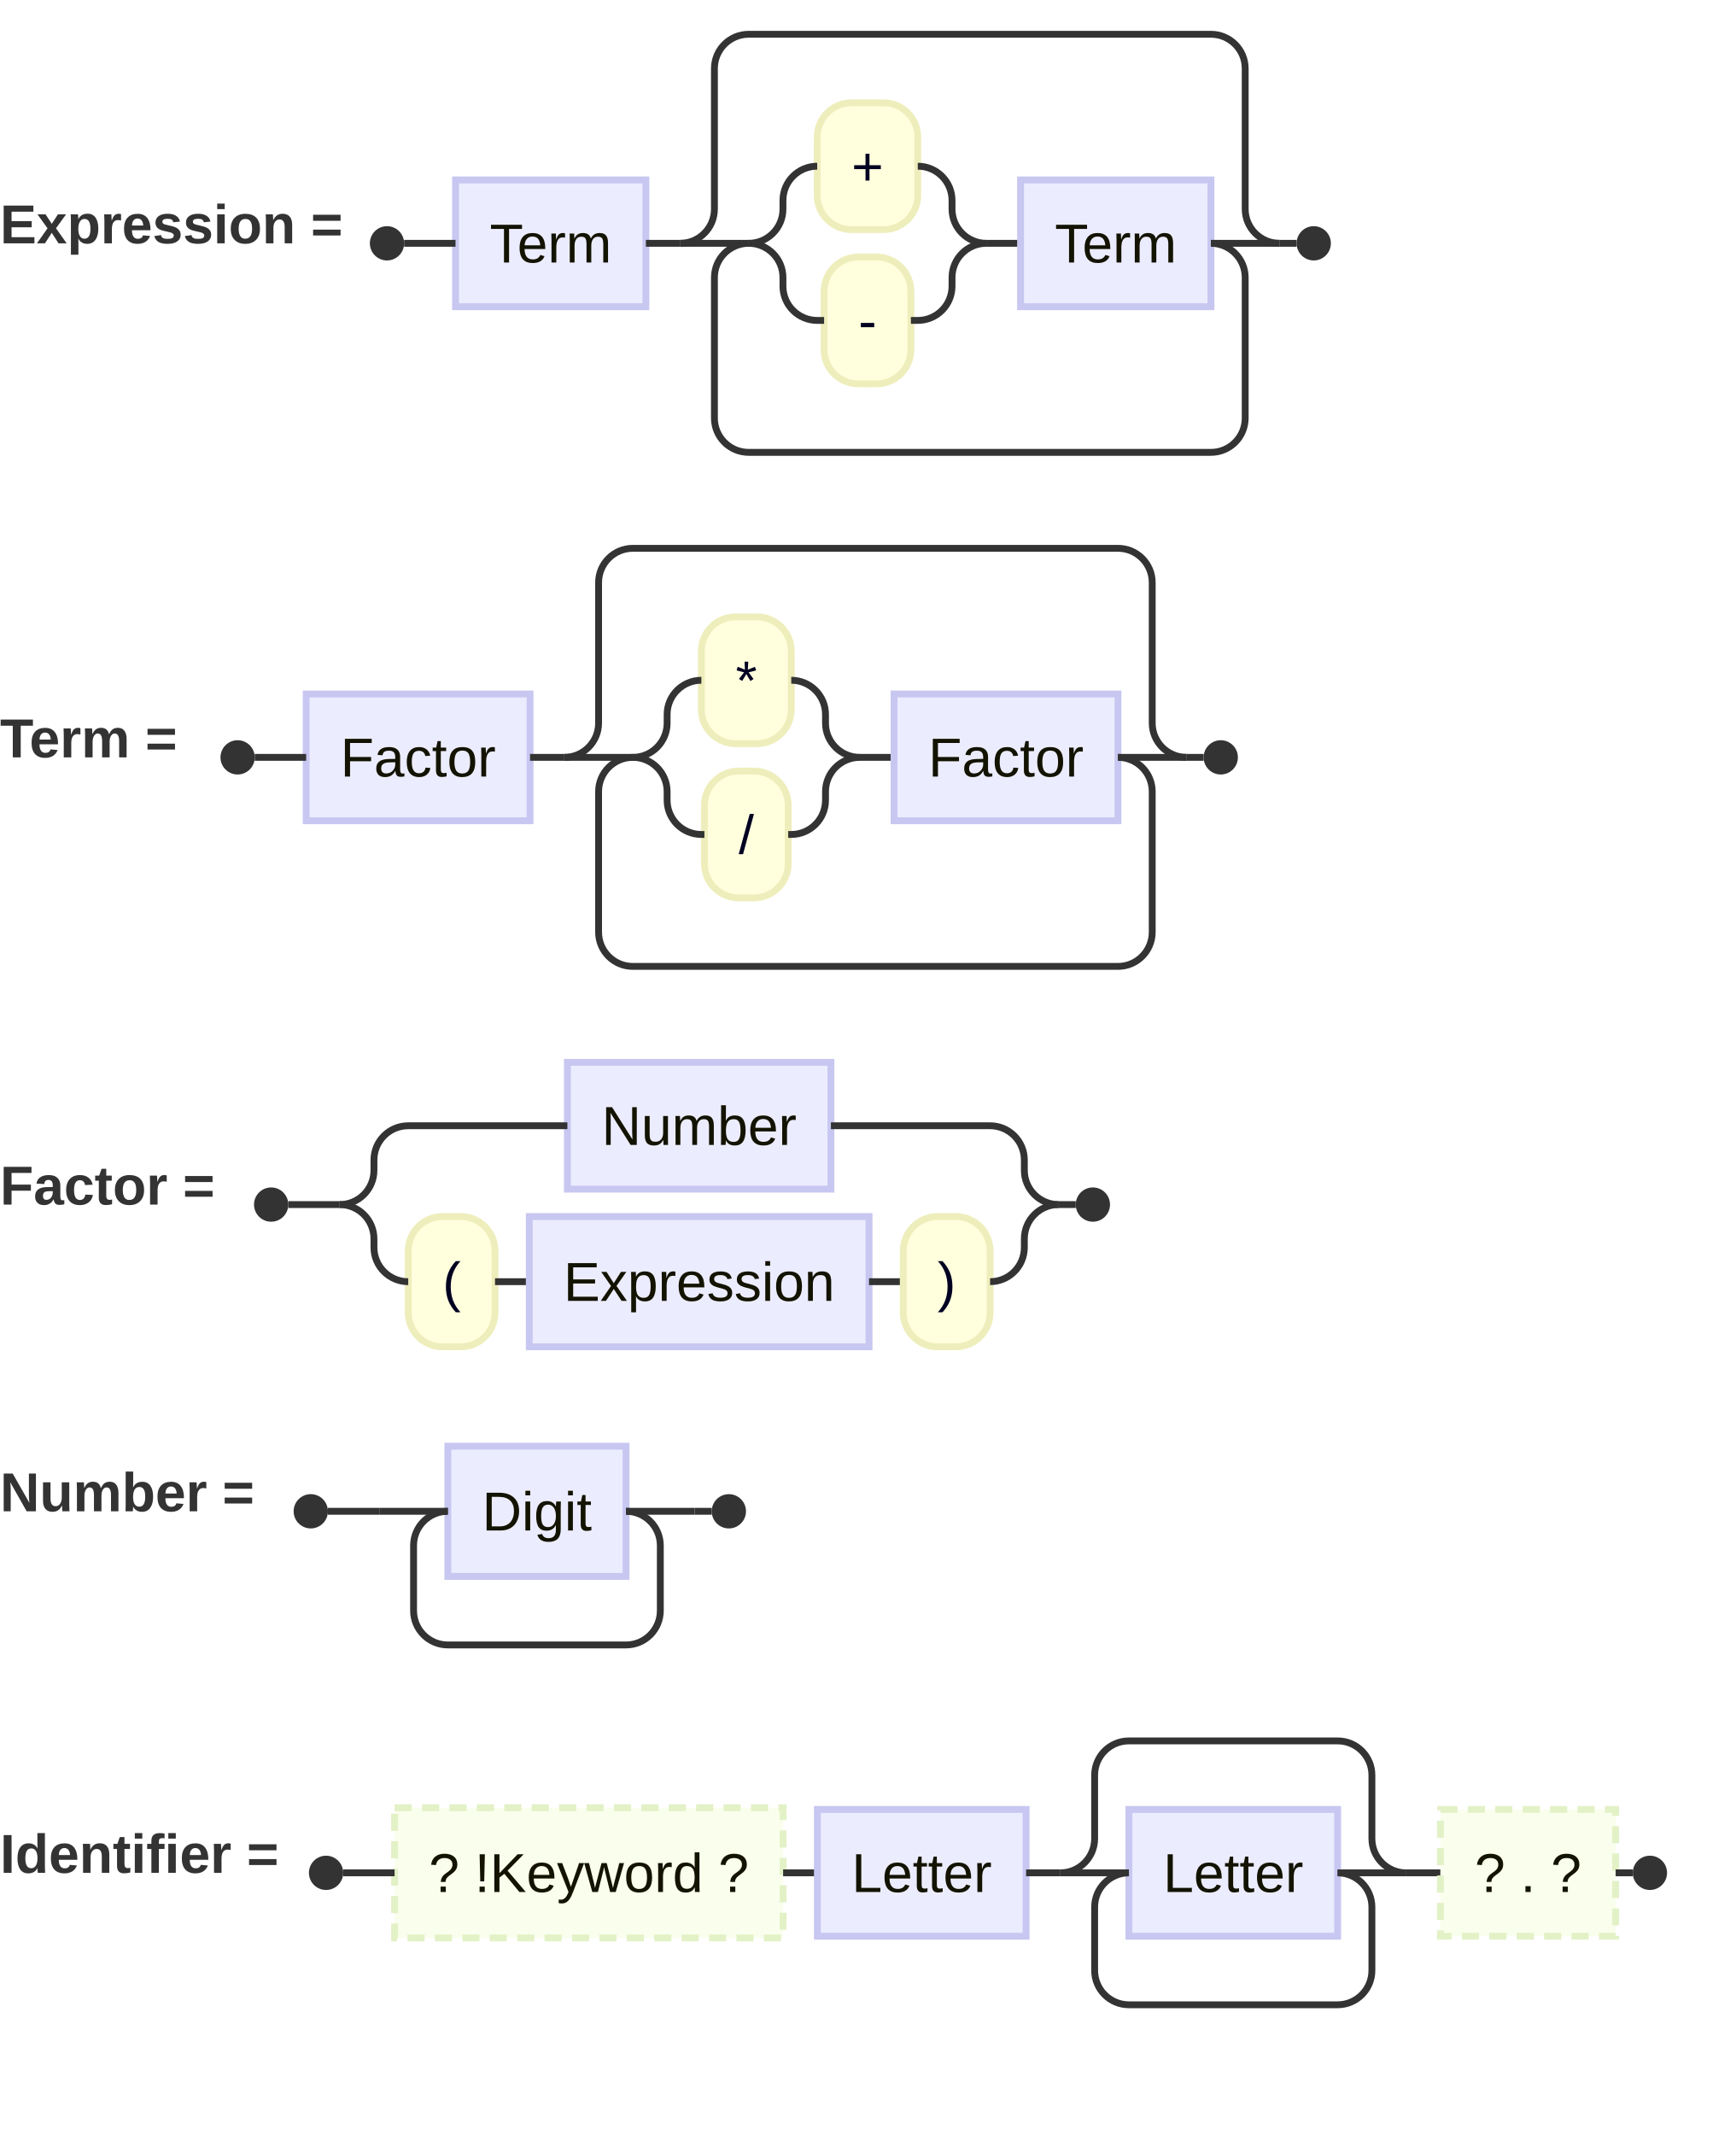
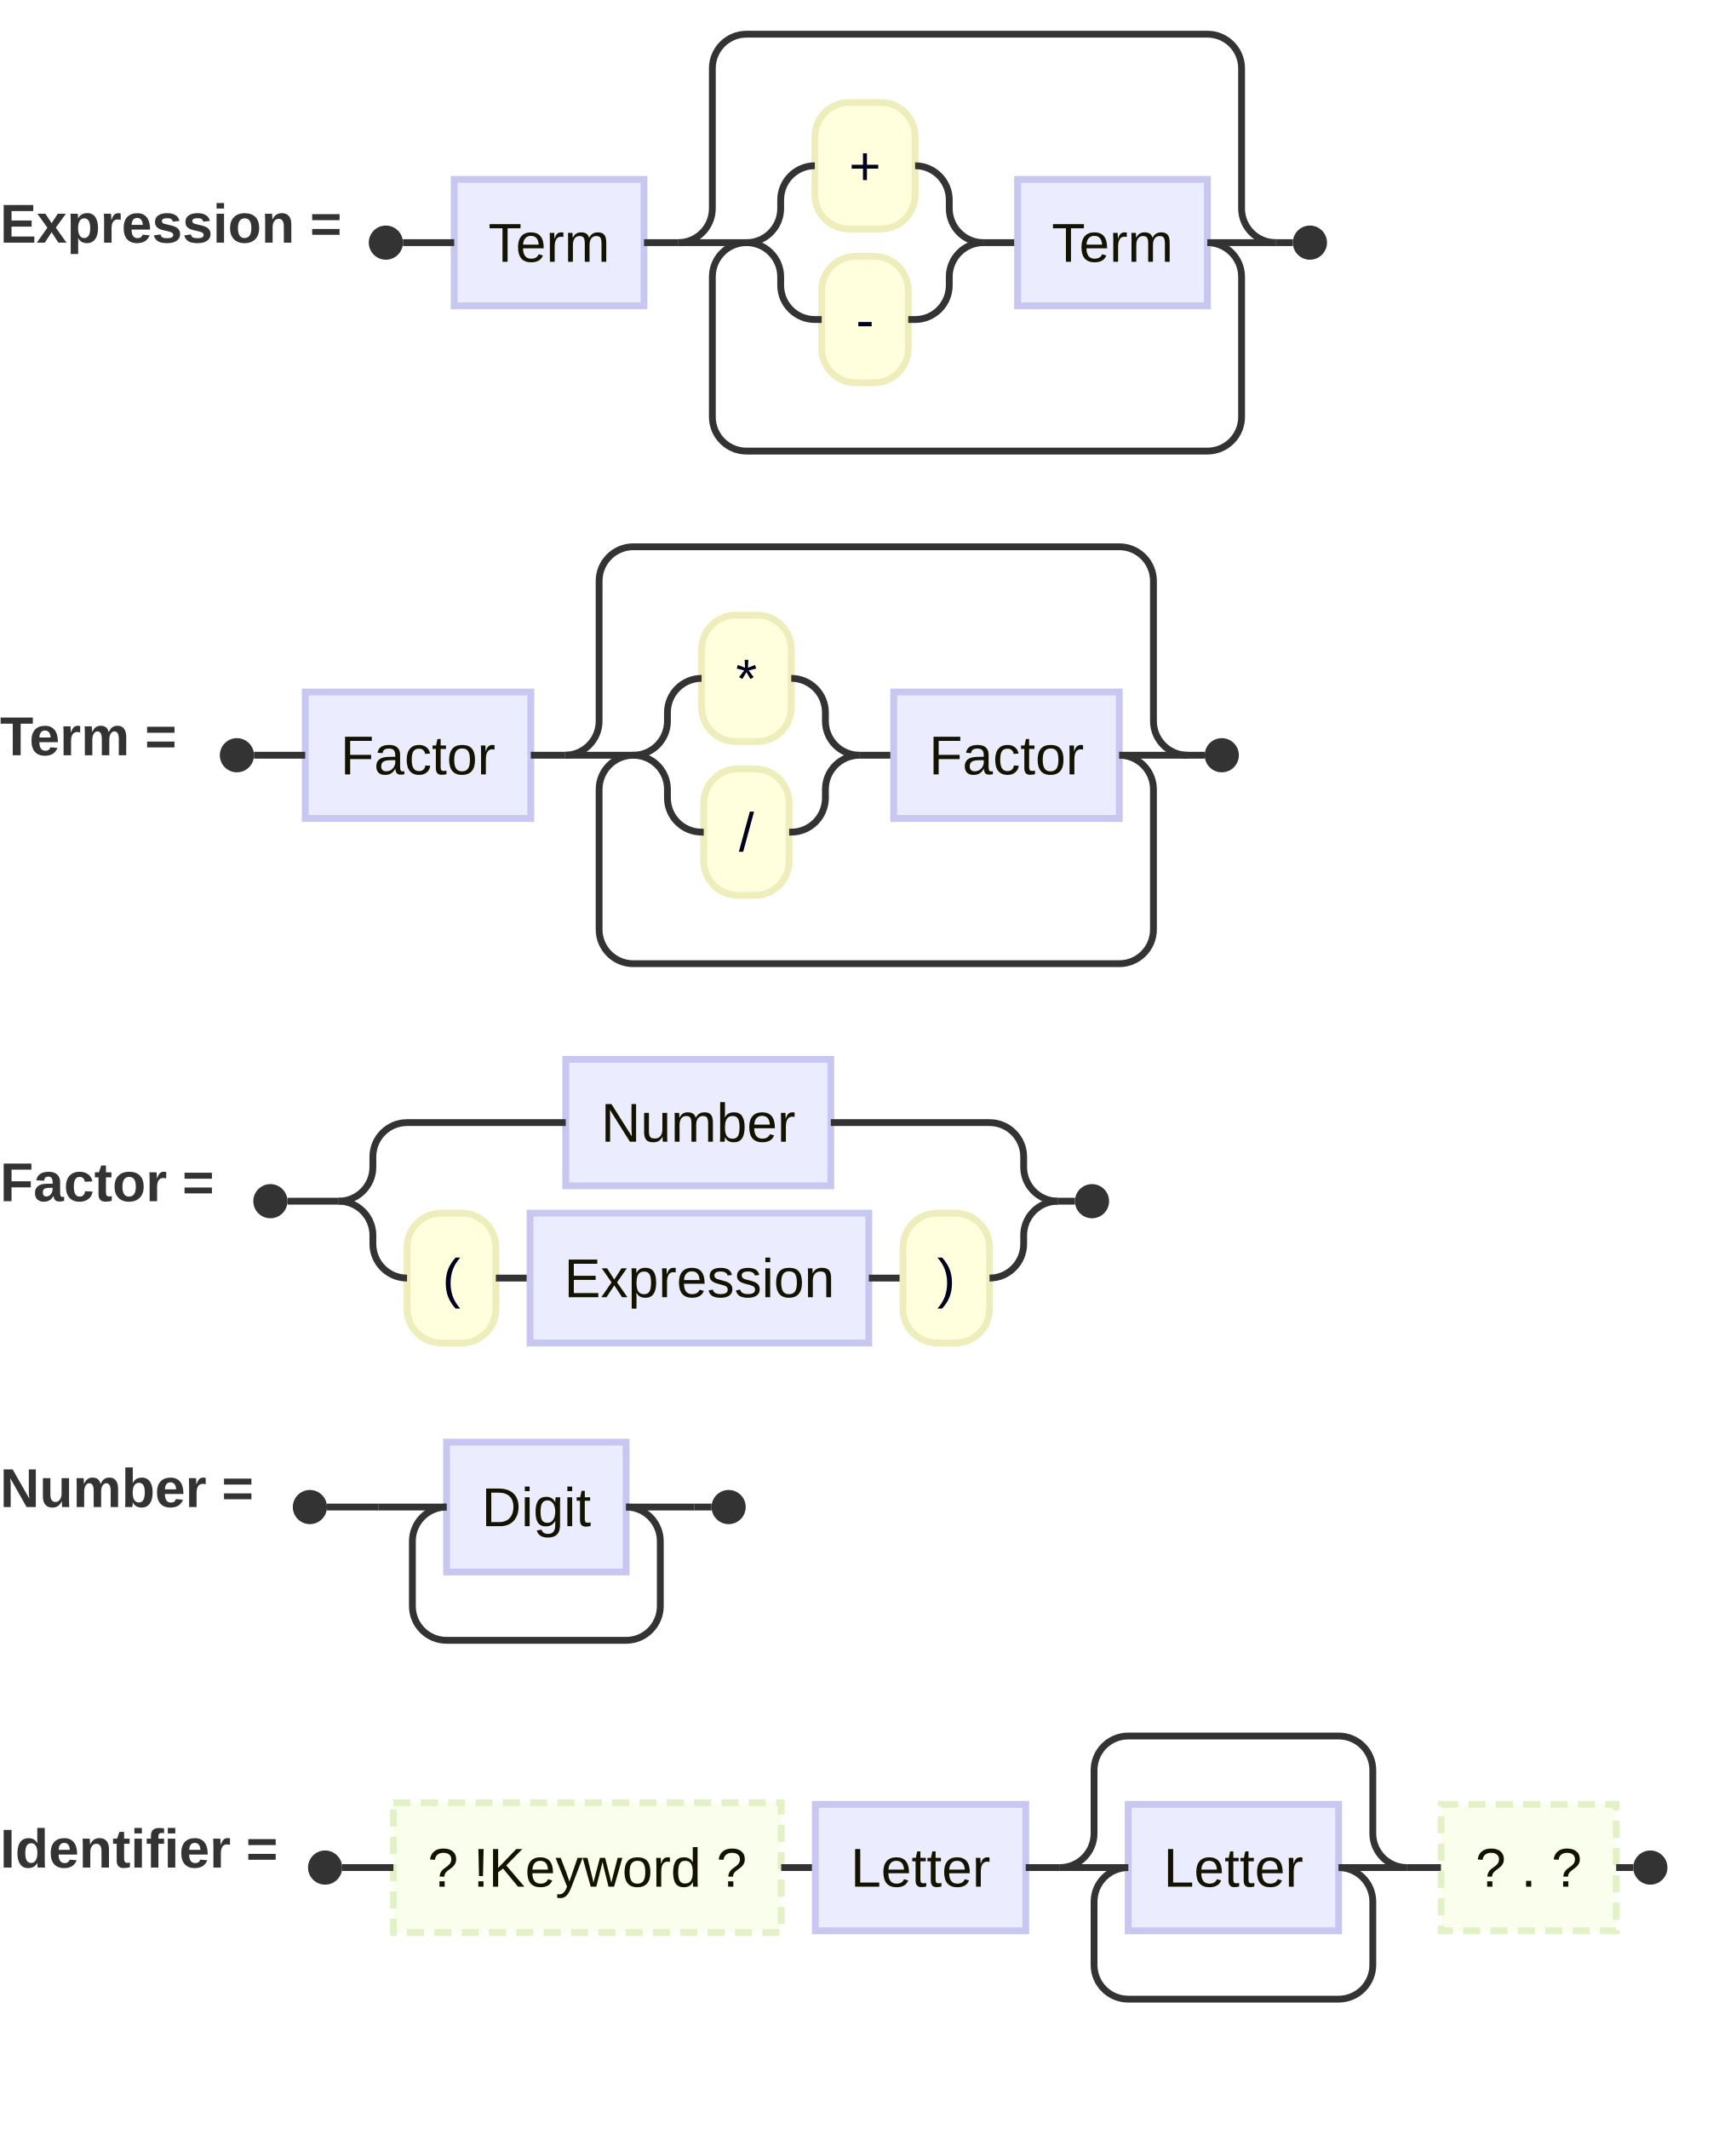
- <svg xmlns="http://www.w3.org/2000/svg" id="my-svg" width="100%" class="railroad-diagram" style="max-width: 506.5px; background-color: white;" viewBox="0 0 506.5 623" role="graphics-document document" aria-roledescription="railroadPeg">
+ <svg xmlns="http://www.w3.org/2000/svg" id="my-svg" width="100%" class="railroad-diagram" style="max-width: 508.047px; background-color: white;" viewBox="0 0 508.047 623" role="graphics-document document" aria-roledescription="railroadPeg">
  <style>#my-svg{font-family:"trebuchet ms", verdana, arial, sans-serif;font-size:16px;}#my-svg text{font-family:"trebuchet ms", verdana, arial, sans-serif;}</style>
  <g>
    <g class="railroad-rule">
      <g class="railroad-nonterminal">
-         <rect x="132.938" y="52.5" width="55.555" height="37" fill="#ececff" stroke="#c7c7f1" stroke-width="2" />
-         <text x="160.715" y="76.6" text-anchor="middle" font-size="16" fill="#131300">Term</text>
+         <rect x="132.938" y="52.5" width="55.562" height="37" fill="#ececff" stroke="#c7c7f1" stroke-width="2" />
+         <text x="160.719" y="76.6" text-anchor="middle" font-size="16" fill="#131300">Term</text>
      </g>
-       <path class="railroad-line" d="M188.492,71L198.492,71" fill="none" stroke="#333333" stroke-width="2" />
+       <path class="railroad-line" d="M188.5,71L198.5,71" fill="none" stroke="#333333" stroke-width="2" />
      <g class="railroad-terminal">
-         <rect x="238.492" y="30" width="29.344" height="37" rx="10" ry="10" fill="#ffffde" stroke="#eeeebc" stroke-width="2" />
-         <text x="253.164" y="54.1" text-anchor="middle" font-size="16" fill="#000021">+</text>
+         <rect x="238.5" y="30" width="29.344" height="37" rx="10" ry="10" fill="#ffffde" stroke="#eeeebc" stroke-width="2" />
+         <text x="253.172" y="54.1" text-anchor="middle" font-size="16" fill="#000021">+</text>
      </g>
-       <path class="railroad-line" d="M218.492,71C224.015,71,228.492,66.523,228.492,61L228.492,58.5C228.492,52.977,232.969,48.5,238.492,48.5L238.492,48.5" fill="none" stroke="#333333" stroke-width="2" />
-       <path class="railroad-line" d="M267.836,48.5L267.836,48.5C273.359,48.5,277.836,52.977,277.836,58.5L277.836,61C277.836,66.523,282.313,71,287.836,71" fill="none" stroke="#333333" stroke-width="2" />
+       <path class="railroad-line" d="M218.5,71C224.023,71,228.5,66.523,228.5,61L228.5,58.5C228.5,52.977,232.977,48.5,238.5,48.5L238.5,48.5" fill="none" stroke="#333333" stroke-width="2" />
+       <path class="railroad-line" d="M267.844,48.5L267.844,48.5C273.367,48.5,277.844,52.977,277.844,58.5L277.844,61C277.844,66.523,282.321,71,287.844,71" fill="none" stroke="#333333" stroke-width="2" />
      <g class="railroad-terminal">
-         <rect x="240.5" y="75" width="25.328" height="37" rx="10" ry="10" fill="#ffffde" stroke="#eeeebc" stroke-width="2" />
-         <text x="253.164" y="99.1" text-anchor="middle" font-size="16" fill="#000021">-</text>
+         <rect x="240.508" y="75" width="25.328" height="37" rx="10" ry="10" fill="#ffffde" stroke="#eeeebc" stroke-width="2" />
+         <text x="253.172" y="99.1" text-anchor="middle" font-size="16" fill="#000021">-</text>
      </g>
-       <path class="railroad-line" d="M218.492,71C224.015,71,228.492,75.477,228.492,81L228.492,83.5C228.492,89.023,232.969,93.5,238.492,93.5L240.5,93.5" fill="none" stroke="#333333" stroke-width="2" />
-       <path class="railroad-line" d="M265.828,93.5L267.836,93.5C273.359,93.5,277.836,89.023,277.836,83.5L277.836,81C277.836,75.477,282.313,71,287.836,71" fill="none" stroke="#333333" stroke-width="2" />
-       <path class="railroad-line" d="M287.836,71L297.836,71" fill="none" stroke="#333333" stroke-width="2" />
+       <path class="railroad-line" d="M218.5,71C224.023,71,228.5,75.477,228.5,81L228.5,83.5C228.5,89.023,232.977,93.5,238.5,93.5L240.508,93.5" fill="none" stroke="#333333" stroke-width="2" />
+       <path class="railroad-line" d="M265.836,93.5L267.844,93.5C273.367,93.5,277.844,89.023,277.844,83.5L277.844,81C277.844,75.477,282.321,71,287.844,71" fill="none" stroke="#333333" stroke-width="2" />
+       <path class="railroad-line" d="M287.844,71L297.844,71" fill="none" stroke="#333333" stroke-width="2" />
      <g class="railroad-nonterminal">
-         <rect x="297.836" y="52.5" width="55.555" height="37" fill="#ececff" stroke="#c7c7f1" stroke-width="2" />
-         <text x="325.613" y="76.6" text-anchor="middle" font-size="16" fill="#131300">Term</text>
+         <rect x="297.844" y="52.5" width="55.562" height="37" fill="#ececff" stroke="#c7c7f1" stroke-width="2" />
+         <text x="325.625" y="76.6" text-anchor="middle" font-size="16" fill="#131300">Term</text>
      </g>
-       <path class="railroad-line" d="M198.492,71L218.492,71" fill="none" stroke="#333333" stroke-width="2" />
-       <path class="railroad-line" d="M353.391,71L373.391,71" fill="none" stroke="#333333" stroke-width="2" />
-       <path class="railroad-line" d="M353.391,71C358.913,71,363.391,75.477,363.391,81L363.391,122C363.391,127.523,358.913,132,353.391,132L218.492,132C212.969,132,208.492,127.523,208.492,122L208.492,81C208.492,75.477,212.969,71,218.492,71" fill="none" stroke="#333333" stroke-width="2" />
-       <path class="railroad-line" d="M198.492,71C204.015,71,208.492,66.523,208.492,61L208.492,20C208.492,14.477,212.969,10,218.492,10L353.391,10C358.913,10,363.391,14.477,363.391,20L363.391,61C363.391,66.523,367.868,71,373.391,71" fill="none" stroke="#333333" stroke-width="2" />
+       <path class="railroad-line" d="M198.5,71L218.5,71" fill="none" stroke="#333333" stroke-width="2" />
+       <path class="railroad-line" d="M353.406,71L373.406,71" fill="none" stroke="#333333" stroke-width="2" />
+       <path class="railroad-line" d="M353.406,71C358.929,71,363.406,75.477,363.406,81L363.406,122C363.406,127.523,358.929,132,353.406,132L218.5,132C212.977,132,208.5,127.523,208.5,122L208.5,81C208.5,75.477,212.977,71,218.5,71" fill="none" stroke="#333333" stroke-width="2" />
+       <path class="railroad-line" d="M198.5,71C204.023,71,208.5,66.523,208.5,61L208.5,20C208.5,14.477,212.977,10,218.5,10L353.406,10C358.929,10,363.406,14.477,363.406,20L363.406,61C363.406,66.523,367.883,71,373.406,71" fill="none" stroke="#333333" stroke-width="2" />
      <path class="railroad-line" d="M117.938,71L132.938,71" fill="none" stroke="#333333" stroke-width="2" />
-       <path class="railroad-line" d="M373.391,71L378.391,71" fill="none" stroke="#333333" stroke-width="2" />
+       <path class="railroad-line" d="M373.406,71L378.406,71" fill="none" stroke="#333333" stroke-width="2" />
      <text class="railroad-rule-name" x="0" y="71" text-anchor="start" font-size="16" fill="#333333" font-weight="bold">Expression =</text>
      <g class="railroad-start">
        <circle cx="112.938" cy="71" r="5" fill="#333333" stroke="none" />
      </g>
      <g class="railroad-end">
-         <circle cx="383.391" cy="71" r="5" fill="#333333" stroke="none" />
+         <circle cx="383.406" cy="71" r="5" fill="#333333" stroke="none" />
      </g>
    </g>
    <g class="railroad-rule">
      <g class="railroad-nonterminal">
-         <rect x="89.344" y="202.5" width="65.344" height="37" fill="#ececff" stroke="#c7c7f1" stroke-width="2" />
-         <text x="122.016" y="226.6" text-anchor="middle" font-size="16" fill="#131300">Factor</text>
+         <rect x="89.344" y="202.5" width="66.016" height="37" fill="#ececff" stroke="#c7c7f1" stroke-width="2" />
+         <text x="122.352" y="226.6" text-anchor="middle" font-size="16" fill="#131300">Factor</text>
      </g>
-       <path class="railroad-line" d="M154.688,221L164.688,221" fill="none" stroke="#333333" stroke-width="2" />
+       <path class="railroad-line" d="M155.359,221L165.359,221" fill="none" stroke="#333333" stroke-width="2" />
      <g class="railroad-terminal">
-         <rect x="204.688" y="180" width="26.227" height="37" rx="10" ry="10" fill="#ffffde" stroke="#eeeebc" stroke-width="2" />
-         <text x="217.801" y="204.1" text-anchor="middle" font-size="16" fill="#000021">*</text>
+         <rect x="205.359" y="180" width="26.234" height="37" rx="10" ry="10" fill="#ffffde" stroke="#eeeebc" stroke-width="2" />
+         <text x="218.477" y="204.1" text-anchor="middle" font-size="16" fill="#000021">*</text>
      </g>
-       <path class="railroad-line" d="M184.688,221C190.21,221,194.688,216.523,194.688,211L194.688,208.5C194.688,202.977,199.165,198.5,204.688,198.5L204.688,198.5" fill="none" stroke="#333333" stroke-width="2" />
-       <path class="railroad-line" d="M230.914,198.5L230.914,198.5C236.437,198.5,240.914,202.977,240.914,208.5L240.914,211C240.914,216.523,245.391,221,250.914,221" fill="none" stroke="#333333" stroke-width="2" />
+       <path class="railroad-line" d="M185.359,221C190.882,221,195.359,216.523,195.359,211L195.359,208.5C195.359,202.977,199.837,198.5,205.359,198.5L205.359,198.5" fill="none" stroke="#333333" stroke-width="2" />
+       <path class="railroad-line" d="M231.594,198.5L231.594,198.5C237.117,198.5,241.594,202.977,241.594,208.5L241.594,211C241.594,216.523,246.071,221,251.594,221" fill="none" stroke="#333333" stroke-width="2" />
      <g class="railroad-terminal">
-         <rect x="205.578" y="225" width="24.445" height="37" rx="10" ry="10" fill="#ffffde" stroke="#eeeebc" stroke-width="2" />
-         <text x="217.801" y="249.1" text-anchor="middle" font-size="16" fill="#000021">/</text>
+         <rect x="205.977" y="225" width="25" height="37" rx="10" ry="10" fill="#ffffde" stroke="#eeeebc" stroke-width="2" />
+         <text x="218.477" y="249.1" text-anchor="middle" font-size="16" fill="#000021">/</text>
      </g>
-       <path class="railroad-line" d="M184.688,221C190.21,221,194.688,225.477,194.688,231L194.688,233.5C194.688,239.023,199.165,243.5,204.688,243.5L205.578,243.5" fill="none" stroke="#333333" stroke-width="2" />
-       <path class="railroad-line" d="M230.023,243.5L230.914,243.5C236.437,243.5,240.914,239.023,240.914,233.5L240.914,231C240.914,225.477,245.391,221,250.914,221" fill="none" stroke="#333333" stroke-width="2" />
-       <path class="railroad-line" d="M250.914,221L260.914,221" fill="none" stroke="#333333" stroke-width="2" />
+       <path class="railroad-line" d="M185.359,221C190.882,221,195.359,225.477,195.359,231L195.359,233.5C195.359,239.023,199.837,243.5,205.359,243.5L205.977,243.5" fill="none" stroke="#333333" stroke-width="2" />
+       <path class="railroad-line" d="M230.977,243.5L231.594,243.5C237.117,243.5,241.594,239.023,241.594,233.5L241.594,231C241.594,225.477,246.071,221,251.594,221" fill="none" stroke="#333333" stroke-width="2" />
+       <path class="railroad-line" d="M251.594,221L261.594,221" fill="none" stroke="#333333" stroke-width="2" />
      <g class="railroad-nonterminal">
-         <rect x="260.914" y="202.5" width="65.344" height="37" fill="#ececff" stroke="#c7c7f1" stroke-width="2" />
-         <text x="293.586" y="226.6" text-anchor="middle" font-size="16" fill="#131300">Factor</text>
+         <rect x="261.594" y="202.5" width="66.016" height="37" fill="#ececff" stroke="#c7c7f1" stroke-width="2" />
+         <text x="294.602" y="226.6" text-anchor="middle" font-size="16" fill="#131300">Factor</text>
      </g>
-       <path class="railroad-line" d="M164.688,221L184.688,221" fill="none" stroke="#333333" stroke-width="2" />
-       <path class="railroad-line" d="M326.258,221L346.258,221" fill="none" stroke="#333333" stroke-width="2" />
-       <path class="railroad-line" d="M326.258,221C331.781,221,336.258,225.477,336.258,231L336.258,272C336.258,277.523,331.781,282,326.258,282L184.688,282C179.165,282,174.688,277.523,174.688,272L174.688,231C174.688,225.477,179.165,221,184.688,221" fill="none" stroke="#333333" stroke-width="2" />
-       <path class="railroad-line" d="M164.688,221C170.21,221,174.688,216.523,174.688,211L174.688,170C174.688,164.477,179.165,160,184.688,160L326.258,160C331.781,160,336.258,164.477,336.258,170L336.258,211C336.258,216.523,340.735,221,346.258,221" fill="none" stroke="#333333" stroke-width="2" />
+       <path class="railroad-line" d="M165.359,221L185.359,221" fill="none" stroke="#333333" stroke-width="2" />
+       <path class="railroad-line" d="M327.609,221L347.609,221" fill="none" stroke="#333333" stroke-width="2" />
+       <path class="railroad-line" d="M327.609,221C333.132,221,337.609,225.477,337.609,231L337.609,272C337.609,277.523,333.132,282,327.609,282L185.359,282C179.837,282,175.359,277.523,175.359,272L175.359,231C175.359,225.477,179.837,221,185.359,221" fill="none" stroke="#333333" stroke-width="2" />
+       <path class="railroad-line" d="M165.359,221C170.882,221,175.359,216.523,175.359,211L175.359,170C175.359,164.477,179.837,160,185.359,160L327.609,160C333.132,160,337.609,164.477,337.609,170L337.609,211C337.609,216.523,342.087,221,347.609,221" fill="none" stroke="#333333" stroke-width="2" />
      <path class="railroad-line" d="M74.344,221L89.344,221" fill="none" stroke="#333333" stroke-width="2" />
-       <path class="railroad-line" d="M346.258,221L351.258,221" fill="none" stroke="#333333" stroke-width="2" />
+       <path class="railroad-line" d="M347.609,221L352.609,221" fill="none" stroke="#333333" stroke-width="2" />
      <text class="railroad-rule-name" x="0" y="221" text-anchor="start" font-size="16" fill="#333333" font-weight="bold">Term =</text>
      <g class="railroad-start">
        <circle cx="69.344" cy="221" r="5" fill="#333333" stroke="none" />
      </g>
      <g class="railroad-end">
-         <circle cx="356.258" cy="221" r="5" fill="#333333" stroke="none" />
+         <circle cx="357.609" cy="221" r="5" fill="#333333" stroke="none" />
      </g>
    </g>
    <g class="railroad-rule">
      <g class="railroad-nonterminal">
-         <rect x="165.582" y="310" width="76.906" height="37" fill="#ececff" stroke="#c7c7f1" stroke-width="2" />
-         <text x="204.035" y="334.1" text-anchor="middle" font-size="16" fill="#131300">Number</text>
+         <rect x="165.594" y="310" width="77.578" height="37" fill="#ececff" stroke="#c7c7f1" stroke-width="2" />
+         <text x="204.383" y="334.1" text-anchor="middle" font-size="16" fill="#131300">Number</text>
      </g>
-       <path class="railroad-line" d="M99.133,351.5C104.656,351.5,109.133,347.023,109.133,341.5L109.133,338.5C109.133,332.977,113.61,328.5,119.133,328.5L165.582,328.5" fill="none" stroke="#333333" stroke-width="2" />
-       <path class="railroad-line" d="M242.488,328.5L288.938,328.5C294.46,328.5,298.938,332.977,298.938,338.5L298.938,341.5C298.938,347.023,303.415,351.5,308.938,351.5" fill="none" stroke="#333333" stroke-width="2" />
+       <path class="railroad-line" d="M99.141,351.5C104.663,351.5,109.141,347.023,109.141,341.5L109.141,338.5C109.141,332.977,113.618,328.5,119.141,328.5L165.594,328.5" fill="none" stroke="#333333" stroke-width="2" />
+       <path class="railroad-line" d="M243.172,328.5L289.625,328.5C295.148,328.5,299.625,332.977,299.625,338.5L299.625,341.5C299.625,347.023,304.102,351.5,309.625,351.5" fill="none" stroke="#333333" stroke-width="2" />
      <g class="railroad-terminal">
-         <rect x="119.133" y="355" width="25.328" height="38" rx="10" ry="10" fill="#ffffde" stroke="#eeeebc" stroke-width="2" />
-         <text x="131.797" y="379.6" text-anchor="middle" font-size="16" fill="#000021">(</text>
+         <rect x="119.141" y="355" width="26" height="38" rx="10" ry="10" fill="#ffffde" stroke="#eeeebc" stroke-width="2" />
+         <text x="132.141" y="379.6" text-anchor="middle" font-size="16" fill="#000021">(</text>
      </g>
-       <path class="railroad-line" d="M144.461,374L154.461,374" fill="none" stroke="#333333" stroke-width="2" />
+       <path class="railroad-line" d="M145.141,374L155.141,374" fill="none" stroke="#333333" stroke-width="2" />
      <g class="railroad-nonterminal">
-         <rect x="154.461" y="355" width="99.148" height="38" fill="#ececff" stroke="#c7c7f1" stroke-width="2" />
-         <text x="204.035" y="379.6" text-anchor="middle" font-size="16" fill="#131300">Expression</text>
+         <rect x="155.141" y="355" width="99.156" height="38" fill="#ececff" stroke="#c7c7f1" stroke-width="2" />
+         <text x="204.719" y="379.6" text-anchor="middle" font-size="16" fill="#131300">Expression</text>
      </g>
-       <path class="railroad-line" d="M253.609,374L263.609,374" fill="none" stroke="#333333" stroke-width="2" />
+       <path class="railroad-line" d="M254.297,374L264.297,374" fill="none" stroke="#333333" stroke-width="2" />
      <g class="railroad-terminal">
-         <rect x="263.609" y="355" width="25.328" height="38" rx="10" ry="10" fill="#ffffde" stroke="#eeeebc" stroke-width="2" />
-         <text x="276.273" y="379.6" text-anchor="middle" font-size="16" fill="#000021">)</text>
+         <rect x="264.297" y="355" width="25.328" height="38" rx="10" ry="10" fill="#ffffde" stroke="#eeeebc" stroke-width="2" />
+         <text x="276.961" y="379.6" text-anchor="middle" font-size="16" fill="#000021">)</text>
      </g>
-       <path class="railroad-line" d="M99.133,351.5C104.656,351.5,109.133,355.977,109.133,361.5L109.133,364C109.133,369.523,113.61,374,119.133,374L119.133,374" fill="none" stroke="#333333" stroke-width="2" />
-       <path class="railroad-line" d="M288.938,374L288.938,374C294.46,374,298.938,369.523,298.938,364L298.938,361.5C298.938,355.977,303.415,351.5,308.938,351.5" fill="none" stroke="#333333" stroke-width="2" />
-       <path class="railroad-line" d="M84.133,351.5L99.133,351.5" fill="none" stroke="#333333" stroke-width="2" />
-       <path class="railroad-line" d="M308.938,351.5L313.938,351.5" fill="none" stroke="#333333" stroke-width="2" />
+       <path class="railroad-line" d="M99.141,351.5C104.663,351.5,109.141,355.977,109.141,361.5L109.141,364C109.141,369.523,113.618,374,119.141,374L119.141,374" fill="none" stroke="#333333" stroke-width="2" />
+       <path class="railroad-line" d="M289.625,374L289.625,374C295.148,374,299.625,369.523,299.625,364L299.625,361.5C299.625,355.977,304.102,351.5,309.625,351.5" fill="none" stroke="#333333" stroke-width="2" />
+       <path class="railroad-line" d="M84.141,351.5L99.141,351.5" fill="none" stroke="#333333" stroke-width="2" />
+       <path class="railroad-line" d="M309.625,351.5L314.625,351.5" fill="none" stroke="#333333" stroke-width="2" />
      <text class="railroad-rule-name" x="0" y="351.5" text-anchor="start" font-size="16" fill="#333333" font-weight="bold">Factor =</text>
      <g class="railroad-start">
-         <circle cx="79.133" cy="351.5" r="5" fill="#333333" stroke="none" />
+         <circle cx="79.141" cy="351.5" r="5" fill="#333333" stroke="none" />
      </g>
      <g class="railroad-end">
-         <circle cx="318.938" cy="351.5" r="5" fill="#333333" stroke="none" />
+         <circle cx="319.625" cy="351.5" r="5" fill="#333333" stroke="none" />
      </g>
    </g>
    <g class="railroad-rule">
      <g class="railroad-nonterminal">
-         <rect x="130.695" y="422" width="52.008" height="38" fill="#ececff" stroke="#c7c7f1" stroke-width="2" />
-         <text x="156.699" y="446.6" text-anchor="middle" font-size="16" fill="#131300">Digit</text>
+         <rect x="130.703" y="422" width="52.562" height="38" fill="#ececff" stroke="#c7c7f1" stroke-width="2" />
+         <text x="156.984" y="446.6" text-anchor="middle" font-size="16" fill="#131300">Digit</text>
      </g>
-       <path class="railroad-line" d="M110.695,441L130.695,441" fill="none" stroke="#333333" stroke-width="2" />
-       <path class="railroad-line" d="M182.703,441L202.703,441" fill="none" stroke="#333333" stroke-width="2" />
-       <path class="railroad-line" d="M182.703,441C188.226,441,192.703,445.477,192.703,451L192.703,470C192.703,475.523,188.226,480,182.703,480L130.695,480C125.172,480,120.695,475.523,120.695,470L120.695,451C120.695,445.477,125.172,441,130.695,441" fill="none" stroke="#333333" stroke-width="2" />
-       <path class="railroad-line" d="M95.695,441L110.695,441" fill="none" stroke="#333333" stroke-width="2" />
-       <path class="railroad-line" d="M202.703,441L207.703,441" fill="none" stroke="#333333" stroke-width="2" />
+       <path class="railroad-line" d="M110.703,441L130.703,441" fill="none" stroke="#333333" stroke-width="2" />
+       <path class="railroad-line" d="M183.266,441L203.266,441" fill="none" stroke="#333333" stroke-width="2" />
+       <path class="railroad-line" d="M183.266,441C188.788,441,193.266,445.477,193.266,451L193.266,470C193.266,475.523,188.788,480,183.266,480L130.703,480C125.18,480,120.703,475.523,120.703,470L120.703,451C120.703,445.477,125.18,441,130.703,441" fill="none" stroke="#333333" stroke-width="2" />
+       <path class="railroad-line" d="M95.703,441L110.703,441" fill="none" stroke="#333333" stroke-width="2" />
+       <path class="railroad-line" d="M203.266,441L208.266,441" fill="none" stroke="#333333" stroke-width="2" />
      <text class="railroad-rule-name" x="0" y="441" text-anchor="start" font-size="16" fill="#333333" font-weight="bold">Number =</text>
      <g class="railroad-start">
-         <circle cx="90.695" cy="441" r="5" fill="#333333" stroke="none" />
+         <circle cx="90.703" cy="441" r="5" fill="#333333" stroke="none" />
      </g>
      <g class="railroad-end">
-         <circle cx="212.703" cy="441" r="5" fill="#333333" stroke="none" />
+         <circle cx="213.266" cy="441" r="5" fill="#333333" stroke="none" />
      </g>
    </g>
    <g class="railroad-rule">
      <g class="railroad-special">
-         <rect x="115.156" y="527.5" width="113.383" height="38" fill="#f9ffec" stroke="#e3f1c7" stroke-width="2" stroke-dasharray="5 3" />
-         <text x="171.848" y="552.1" text-anchor="middle" font-size="16" fill="#131300">? !Keyword ?</text>
+         <rect x="115.156" y="527.5" width="113.484" height="38" fill="#f9ffec" stroke="#e3f1c7" stroke-width="2" stroke-dasharray="5 3" />
+         <text x="171.898" y="552.1" text-anchor="middle" font-size="16" fill="#131300">? !Keyword ?</text>
      </g>
-       <path class="railroad-line" d="M228.539,546.5L238.539,546.5" fill="none" stroke="#333333" stroke-width="2" />
+       <path class="railroad-line" d="M228.641,546.5L238.641,546.5" fill="none" stroke="#333333" stroke-width="2" />
      <g class="railroad-nonterminal">
-         <rect x="238.539" y="528" width="60.914" height="37" fill="#ececff" stroke="#c7c7f1" stroke-width="2" />
-         <text x="268.996" y="552.1" text-anchor="middle" font-size="16" fill="#131300">Letter</text>
+         <rect x="238.641" y="528" width="61.586" height="37" fill="#ececff" stroke="#c7c7f1" stroke-width="2" />
+         <text x="269.434" y="552.1" text-anchor="middle" font-size="16" fill="#131300">Letter</text>
      </g>
-       <path class="railroad-line" d="M299.453,546.5L309.453,546.5" fill="none" stroke="#333333" stroke-width="2" />
+       <path class="railroad-line" d="M300.227,546.5L310.227,546.5" fill="none" stroke="#333333" stroke-width="2" />
      <g class="railroad-nonterminal">
-         <rect x="329.453" y="528" width="60.914" height="37" fill="#ececff" stroke="#c7c7f1" stroke-width="2" />
-         <text x="359.91" y="552.1" text-anchor="middle" font-size="16" fill="#131300">Letter</text>
+         <rect x="330.227" y="528" width="61.586" height="37" fill="#ececff" stroke="#c7c7f1" stroke-width="2" />
+         <text x="361.02" y="552.1" text-anchor="middle" font-size="16" fill="#131300">Letter</text>
      </g>
-       <path class="railroad-line" d="M309.453,546.5L329.453,546.5" fill="none" stroke="#333333" stroke-width="2" />
-       <path class="railroad-line" d="M390.367,546.5L410.367,546.5" fill="none" stroke="#333333" stroke-width="2" />
-       <path class="railroad-line" d="M390.367,546.5C395.89,546.5,400.367,550.977,400.367,556.5L400.367,575C400.367,580.523,395.89,585,390.367,585L329.453,585C323.93,585,319.453,580.523,319.453,575L319.453,556.5C319.453,550.977,323.93,546.5,329.453,546.5" fill="none" stroke="#333333" stroke-width="2" />
-       <path class="railroad-line" d="M309.453,546.5C314.976,546.5,319.453,542.023,319.453,536.5L319.453,518C319.453,512.477,323.93,508,329.453,508L390.367,508C395.89,508,400.367,512.477,400.367,518L400.367,536.5C400.367,542.023,404.844,546.5,410.367,546.5" fill="none" stroke="#333333" stroke-width="2" />
-       <path class="railroad-line" d="M410.367,546.5L420.367,546.5" fill="none" stroke="#333333" stroke-width="2" />
+       <path class="railroad-line" d="M310.227,546.5L330.227,546.5" fill="none" stroke="#333333" stroke-width="2" />
+       <path class="railroad-line" d="M391.812,546.5L411.812,546.5" fill="none" stroke="#333333" stroke-width="2" />
+       <path class="railroad-line" d="M391.812,546.5C397.335,546.5,401.812,550.977,401.812,556.5L401.812,575C401.812,580.523,397.335,585,391.812,585L330.227,585C324.704,585,320.227,580.523,320.227,575L320.227,556.5C320.227,550.977,324.704,546.5,330.227,546.5" fill="none" stroke="#333333" stroke-width="2" />
+       <path class="railroad-line" d="M310.227,546.5C315.749,546.5,320.227,542.023,320.227,536.5L320.227,518C320.227,512.477,324.704,508,330.227,508L391.812,508C397.335,508,401.812,512.477,401.812,518L401.812,536.5C401.812,542.023,406.29,546.5,411.812,546.5" fill="none" stroke="#333333" stroke-width="2" />
+       <path class="railroad-line" d="M411.812,546.5L421.812,546.5" fill="none" stroke="#333333" stroke-width="2" />
      <g class="railroad-special">
-         <rect x="420.367" y="528" width="51.133" height="37" fill="#f9ffec" stroke="#e3f1c7" stroke-width="2" stroke-dasharray="5 3" />
-         <text x="445.934" y="552.1" text-anchor="middle" font-size="16" fill="#131300">? . ?</text>
+         <rect x="421.812" y="528" width="51.234" height="37" fill="#f9ffec" stroke="#e3f1c7" stroke-width="2" stroke-dasharray="5 3" />
+         <text x="447.43" y="552.1" text-anchor="middle" font-size="16" fill="#131300">? . ?</text>
      </g>
      <path class="railroad-line" d="M100.156,546.5L115.156,546.5" fill="none" stroke="#333333" stroke-width="2" />
-       <path class="railroad-line" d="M471.5,546.5L476.5,546.5" fill="none" stroke="#333333" stroke-width="2" />
+       <path class="railroad-line" d="M473.047,546.5L478.047,546.5" fill="none" stroke="#333333" stroke-width="2" />
      <text class="railroad-rule-name" x="0" y="546.5" text-anchor="start" font-size="16" fill="#333333" font-weight="bold">Identifier =</text>
      <g class="railroad-start">
        <circle cx="95.156" cy="546.5" r="5" fill="#333333" stroke="none" />
      </g>
      <g class="railroad-end">
-         <circle cx="481.5" cy="546.5" r="5" fill="#333333" stroke="none" />
+         <circle cx="483.047" cy="546.5" r="5" fill="#333333" stroke="none" />
      </g>
    </g>
  </g>
</svg>
